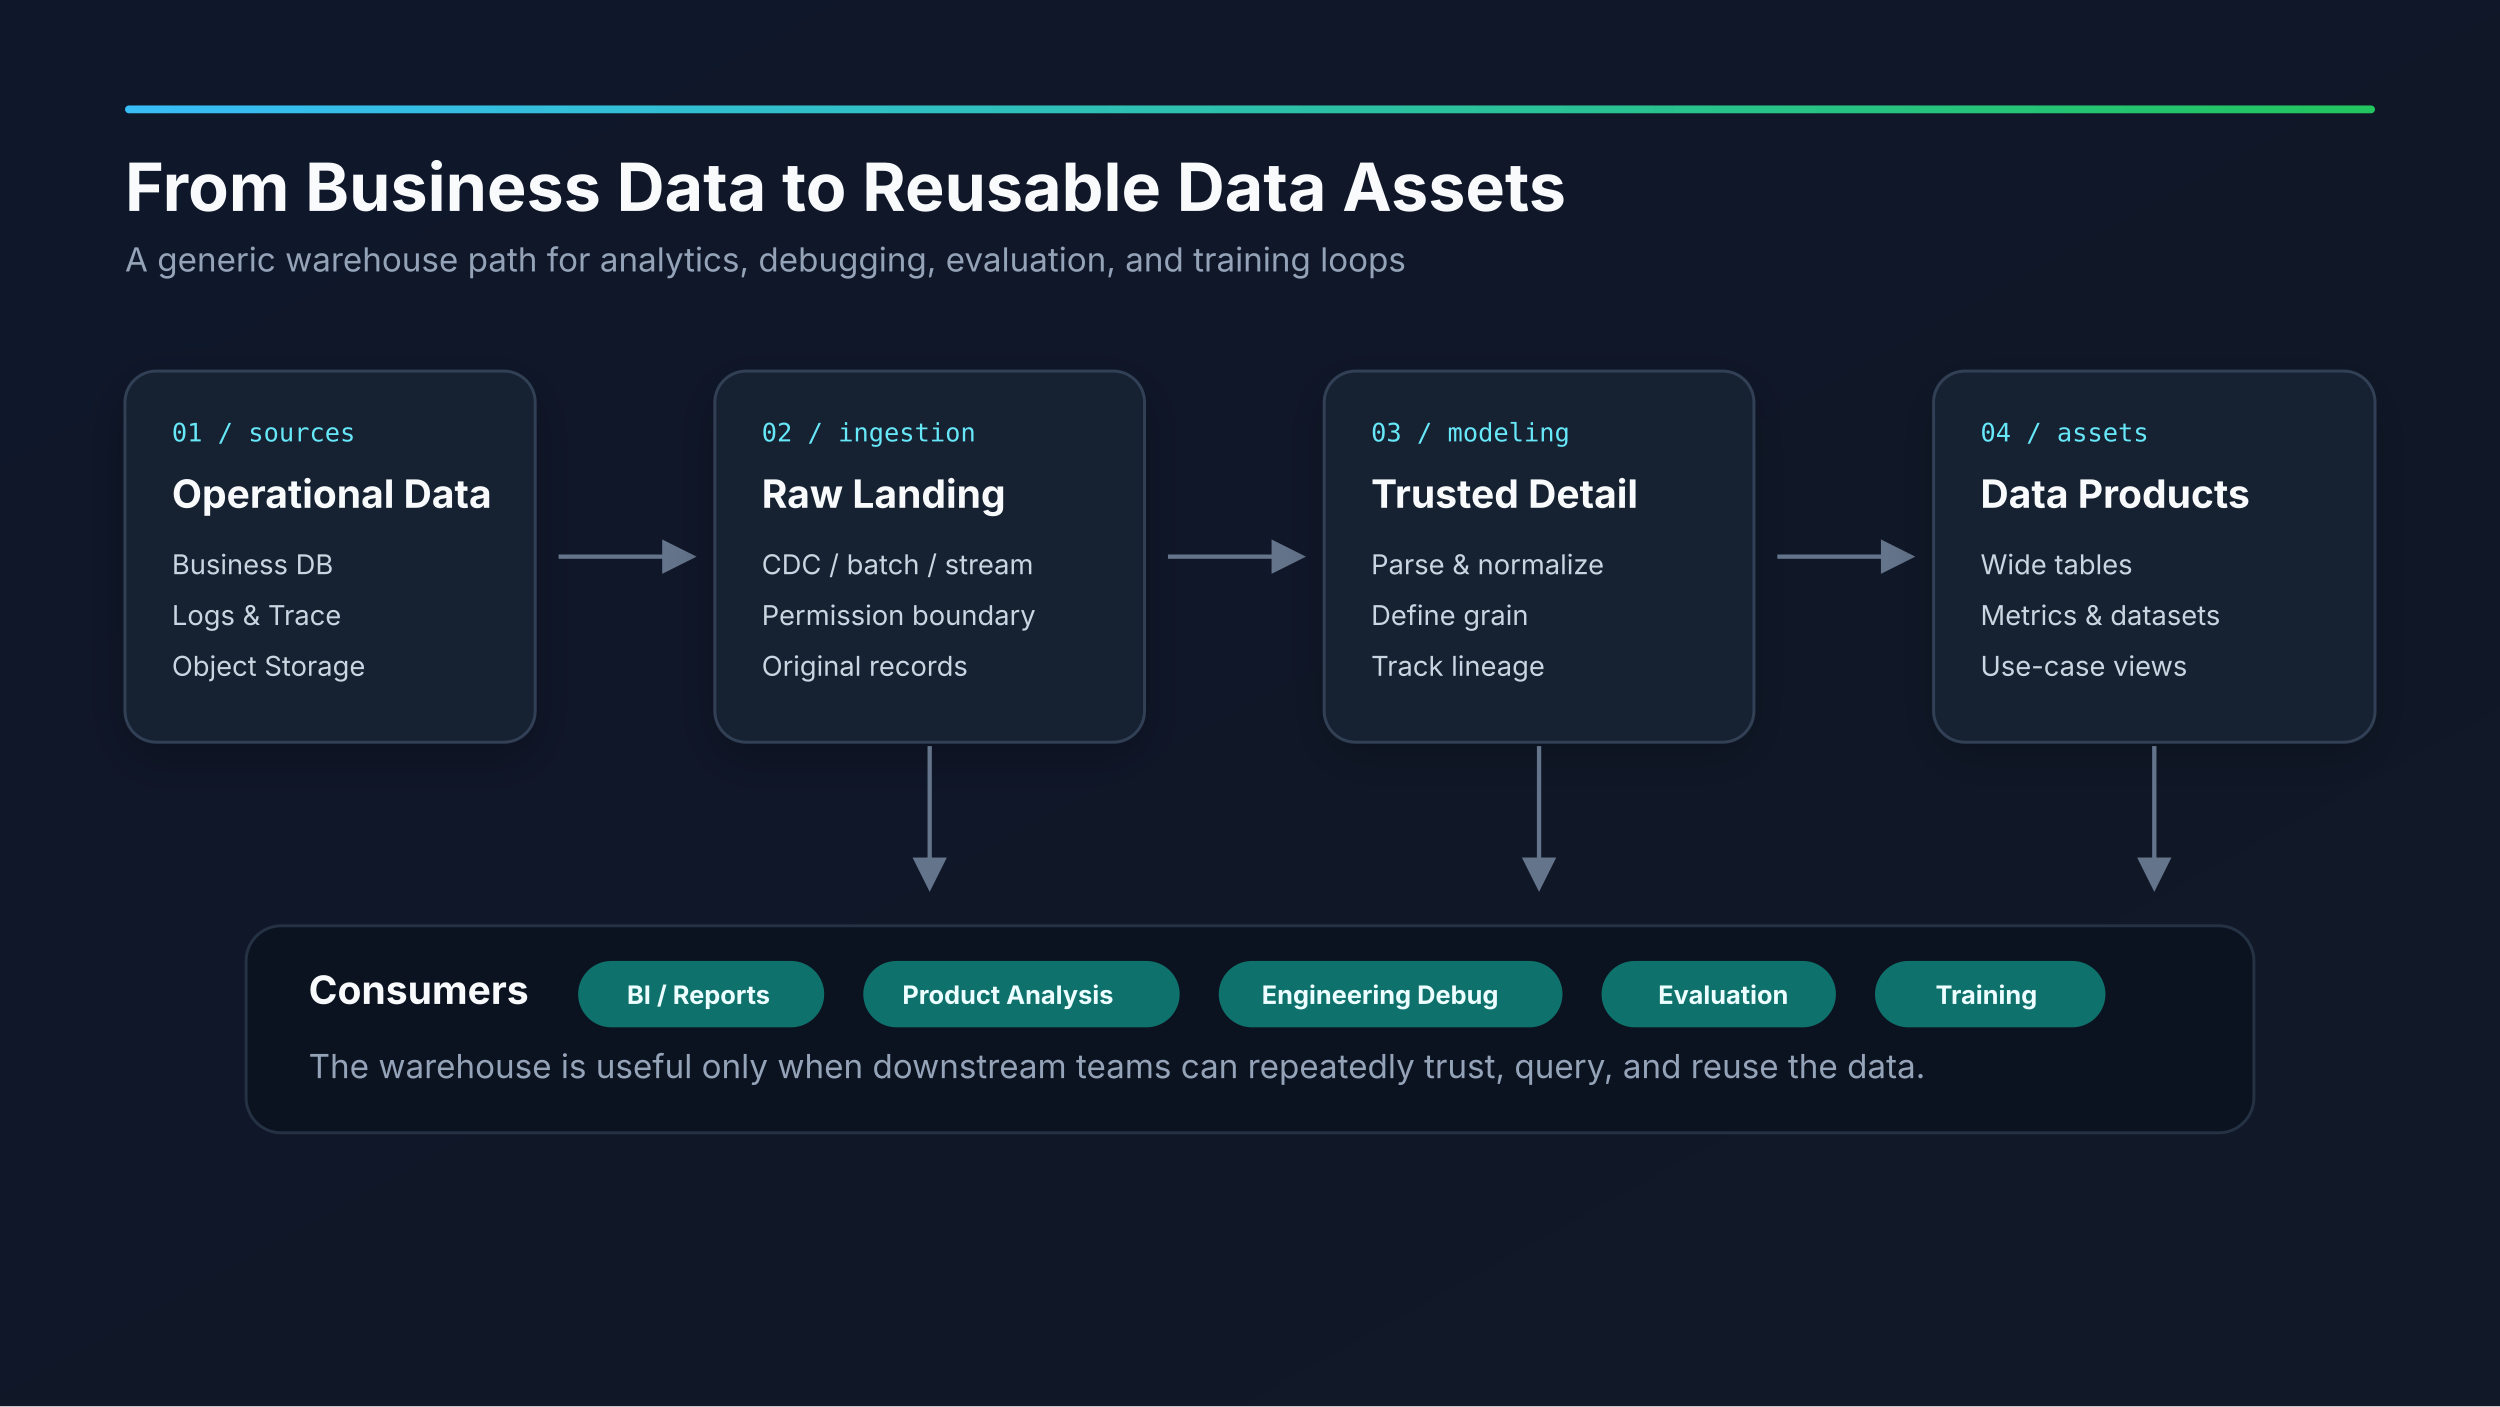
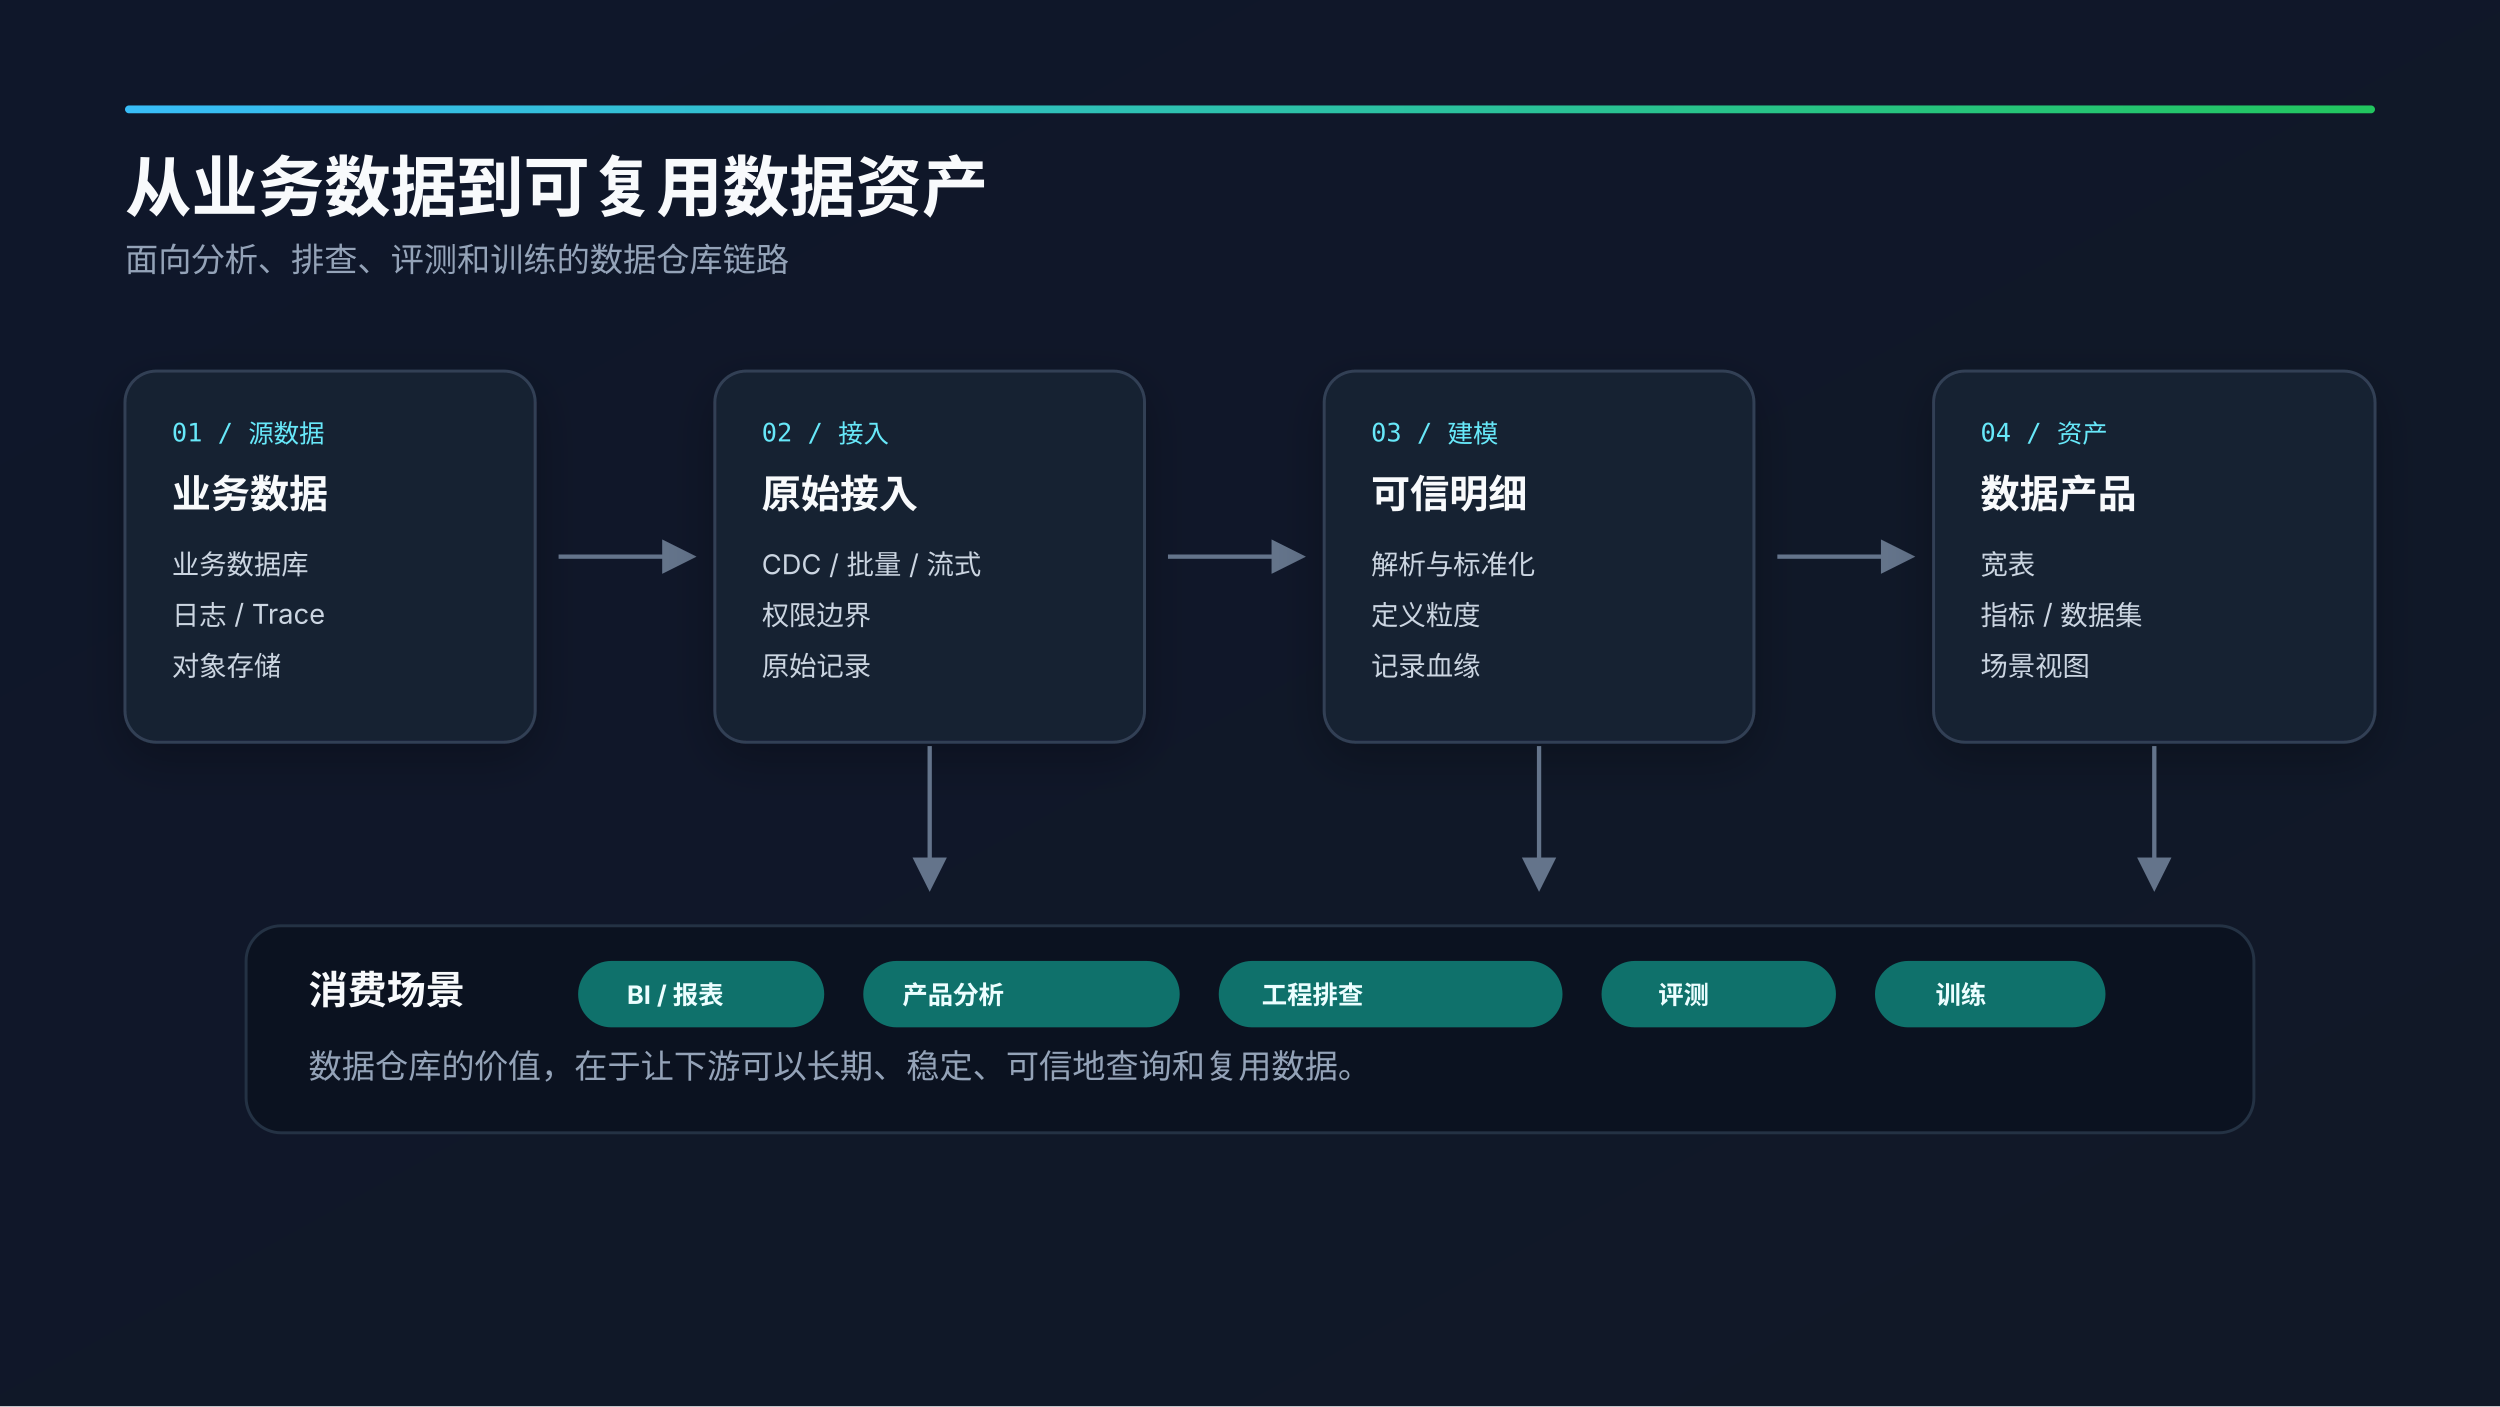
<svg xmlns="http://www.w3.org/2000/svg" width="1280" height="720" viewBox="0 0 1280 720" role="img" aria-labelledby="title desc">
  <defs>
    <linearGradient id="bg" x1="0" y1="0" x2="1" y2="1">
      <stop offset="0%" stop-color="#0f172a" />
      <stop offset="100%" stop-color="#111827" />
    </linearGradient>
    <linearGradient id="accent" x1="0" y1="0" x2="1" y2="0">
      <stop offset="0%" stop-color="#38bdf8" />
      <stop offset="100%" stop-color="#22c55e" />
    </linearGradient>
    <filter id="shadow" x="-20%" y="-20%" width="140%" height="140%">
      <feDropShadow dx="0" dy="8" stdDeviation="12" flood-color="#000000" flood-opacity="0.25" />
    </filter>
    <marker id="arrow" viewBox="0 0 10 10" refX="8.5" refY="5" markerWidth="8" markerHeight="8" orient="auto-start-reverse">
      <path d="M 0 0 L 10 5 L 0 10 z" fill="#64748b" />
    </marker>
    <style>
-       .title{font-family:-apple-system,BlinkMacSystemFont,"Segoe UI",sans-serif;font-size:34px;font-weight:750;fill:#f8fafc}
-       .subtitle{font-family:-apple-system,BlinkMacSystemFont,"Segoe UI",sans-serif;font-size:17px;fill:#94a3b8}
+       .title{font-family:-apple-system,BlinkMacSystemFont,"PingFang SC","Microsoft YaHei","Segoe UI",sans-serif;font-size:34px;font-weight:750;fill:#f8fafc}
+       .subtitle{font-family:-apple-system,BlinkMacSystemFont,"PingFang SC","Microsoft YaHei","Segoe UI",sans-serif;font-size:17px;fill:#94a3b8}
      .box{fill:#172033;stroke:#334155;stroke-width:1.5;rx:16;filter:url(#shadow)}
-       .box-title{font-family:-apple-system,BlinkMacSystemFont,"Segoe UI",sans-serif;font-size:20px;font-weight:700;fill:#f8fafc}
-       .box-text{font-family:-apple-system,BlinkMacSystemFont,"Segoe UI",sans-serif;font-size:14px;fill:#cbd5e1}
+       .box-title{font-family:-apple-system,BlinkMacSystemFont,"PingFang SC","Microsoft YaHei","Segoe UI",sans-serif;font-size:20px;font-weight:700;fill:#f8fafc}
+       .box-text{font-family:-apple-system,BlinkMacSystemFont,"PingFang SC","Microsoft YaHei","Segoe UI",sans-serif;font-size:14px;fill:#cbd5e1}
      .step{font-family:ui-monospace,SFMono-Regular,Menlo,monospace;font-size:13px;fill:#67e8f9}
      .arrow{stroke:#64748b;stroke-width:2.2;fill:none;marker-end:url(#arrow)}
      .pill{fill:#0f766e;opacity:0.95}
-       .pill-text{font-family:-apple-system,BlinkMacSystemFont,"Segoe UI",sans-serif;font-size:13px;font-weight:650;fill:#ecfeff}
+       .pill-text{font-family:-apple-system,BlinkMacSystemFont,"PingFang SC","Microsoft YaHei","Segoe UI",sans-serif;font-size:13px;font-weight:650;fill:#ecfeff}
    </style>
  </defs>
  <rect width="1280" height="720" fill="url(#bg)" />
  <rect x="64" y="54" width="1152" height="4" fill="url(#accent)" rx="2" />
-   <text x="64" y="108" class="title">From Business Data to Reusable Data Assets</text>
-   <text x="64" y="139" class="subtitle">A generic warehouse path for analytics, debugging, evaluation, and training loops</text>
+   <text x="64" y="108" class="title">从业务数据到可复用数据资产</text>
+   <text x="64" y="139" class="subtitle">面向分析、排查、评测和训练的数据仓库链路</text>
  <rect x="64" y="190" width="210" height="190" class="box" />
-   <text x="88" y="226" class="step">01 / sources</text>
-   <text x="88" y="260" class="box-title">Operational Data</text>
-   <text x="88" y="294" class="box-text">Business DB</text>
-   <text x="88" y="320" class="box-text">Logs &amp; Trace</text>
-   <text x="88" y="346" class="box-text">Object Storage</text>
+   <text x="88" y="226" class="step">01 / 源数据</text>
+   <text x="88" y="260" class="box-title">业务数据</text>
+   <text x="88" y="294" class="box-text">业务数据库</text>
+   <text x="88" y="320" class="box-text">日志 / Trace</text>
+   <text x="88" y="346" class="box-text">对象存储</text>
  <path d="M 286 285 H 354" class="arrow" />
  <rect x="366" y="190" width="220" height="190" class="box" />
-   <text x="390" y="226" class="step">02 / ingestion</text>
-   <text x="390" y="260" class="box-title">Raw Landing</text>
-   <text x="390" y="294" class="box-text">CDC / batch / stream</text>
-   <text x="390" y="320" class="box-text">Permission boundary</text>
-   <text x="390" y="346" class="box-text">Original records</text>
+   <text x="390" y="226" class="step">02 / 接入</text>
+   <text x="390" y="260" class="box-title">原始接入</text>
+   <text x="390" y="294" class="box-text">CDC / 批量 / 流式</text>
+   <text x="390" y="320" class="box-text">权限边界</text>
+   <text x="390" y="346" class="box-text">原始记录</text>
  <path d="M 598 285 H 666" class="arrow" />
  <rect x="678" y="190" width="220" height="190" class="box" />
-   <text x="702" y="226" class="step">03 / modeling</text>
-   <text x="702" y="260" class="box-title">Trusted Detail</text>
-   <text x="702" y="294" class="box-text">Parse &amp; normalize</text>
-   <text x="702" y="320" class="box-text">Define grain</text>
-   <text x="702" y="346" class="box-text">Track lineage</text>
+   <text x="702" y="226" class="step">03 / 建模</text>
+   <text x="702" y="260" class="box-title">可信明细</text>
+   <text x="702" y="294" class="box-text">解析与标准化</text>
+   <text x="702" y="320" class="box-text">定义粒度</text>
+   <text x="702" y="346" class="box-text">记录血缘</text>
  <path d="M 910 285 H 978" class="arrow" />
  <rect x="990" y="190" width="226" height="190" class="box" />
-   <text x="1014" y="226" class="step">04 / assets</text>
-   <text x="1014" y="260" class="box-title">Data Products</text>
-   <text x="1014" y="294" class="box-text">Wide tables</text>
-   <text x="1014" y="320" class="box-text">Metrics &amp; datasets</text>
-   <text x="1014" y="346" class="box-text">Use-case views</text>
+   <text x="1014" y="226" class="step">04 / 资产</text>
+   <text x="1014" y="260" class="box-title">数据产品</text>
+   <text x="1014" y="294" class="box-text">宽表</text>
+   <text x="1014" y="320" class="box-text">指标 / 数据集</text>
+   <text x="1014" y="346" class="box-text">场景视图</text>
  <rect x="126" y="474" width="1028" height="106" fill="#0b1220" stroke="#243244" stroke-width="1.5" rx="18" />
-   <text x="158" y="514" class="box-title">Consumers</text>
+   <text x="158" y="514" class="box-title">消费场景</text>
  <rect x="296" y="492" width="126" height="34" class="pill" rx="17" />
-   <text x="321" y="514" class="pill-text">BI / Reports</text>
+   <text x="321" y="514" class="pill-text">BI / 报表</text>
  <rect x="442" y="492" width="162" height="34" class="pill" rx="17" />
-   <text x="462" y="514" class="pill-text">Product Analysis</text>
+   <text x="462" y="514" class="pill-text">产品分析</text>
  <rect x="624" y="492" width="176" height="34" class="pill" rx="17" />
-   <text x="646" y="514" class="pill-text">Engineering Debug</text>
+   <text x="646" y="514" class="pill-text">工程排查</text>
  <rect x="820" y="492" width="120" height="34" class="pill" rx="17" />
-   <text x="849" y="514" class="pill-text">Evaluation</text>
+   <text x="849" y="514" class="pill-text">评测</text>
  <rect x="960" y="492" width="118" height="34" class="pill" rx="17" />
-   <text x="991" y="514" class="pill-text">Training</text>
-   <text x="158" y="552" class="subtitle">The warehouse is useful only when downstream teams can repeatedly trust, query, and reuse the data.</text>
+   <text x="991" y="514" class="pill-text">训练</text>
+   <text x="158" y="552" class="subtitle">数据仓库的价值，在于让下游可以长期、稳定、可信地查询和复用数据。</text>
  <path d="M 1103 382 V 454" class="arrow" />
  <path d="M 788 382 V 454" class="arrow" />
  <path d="M 476 382 V 454" class="arrow" />
</svg>
